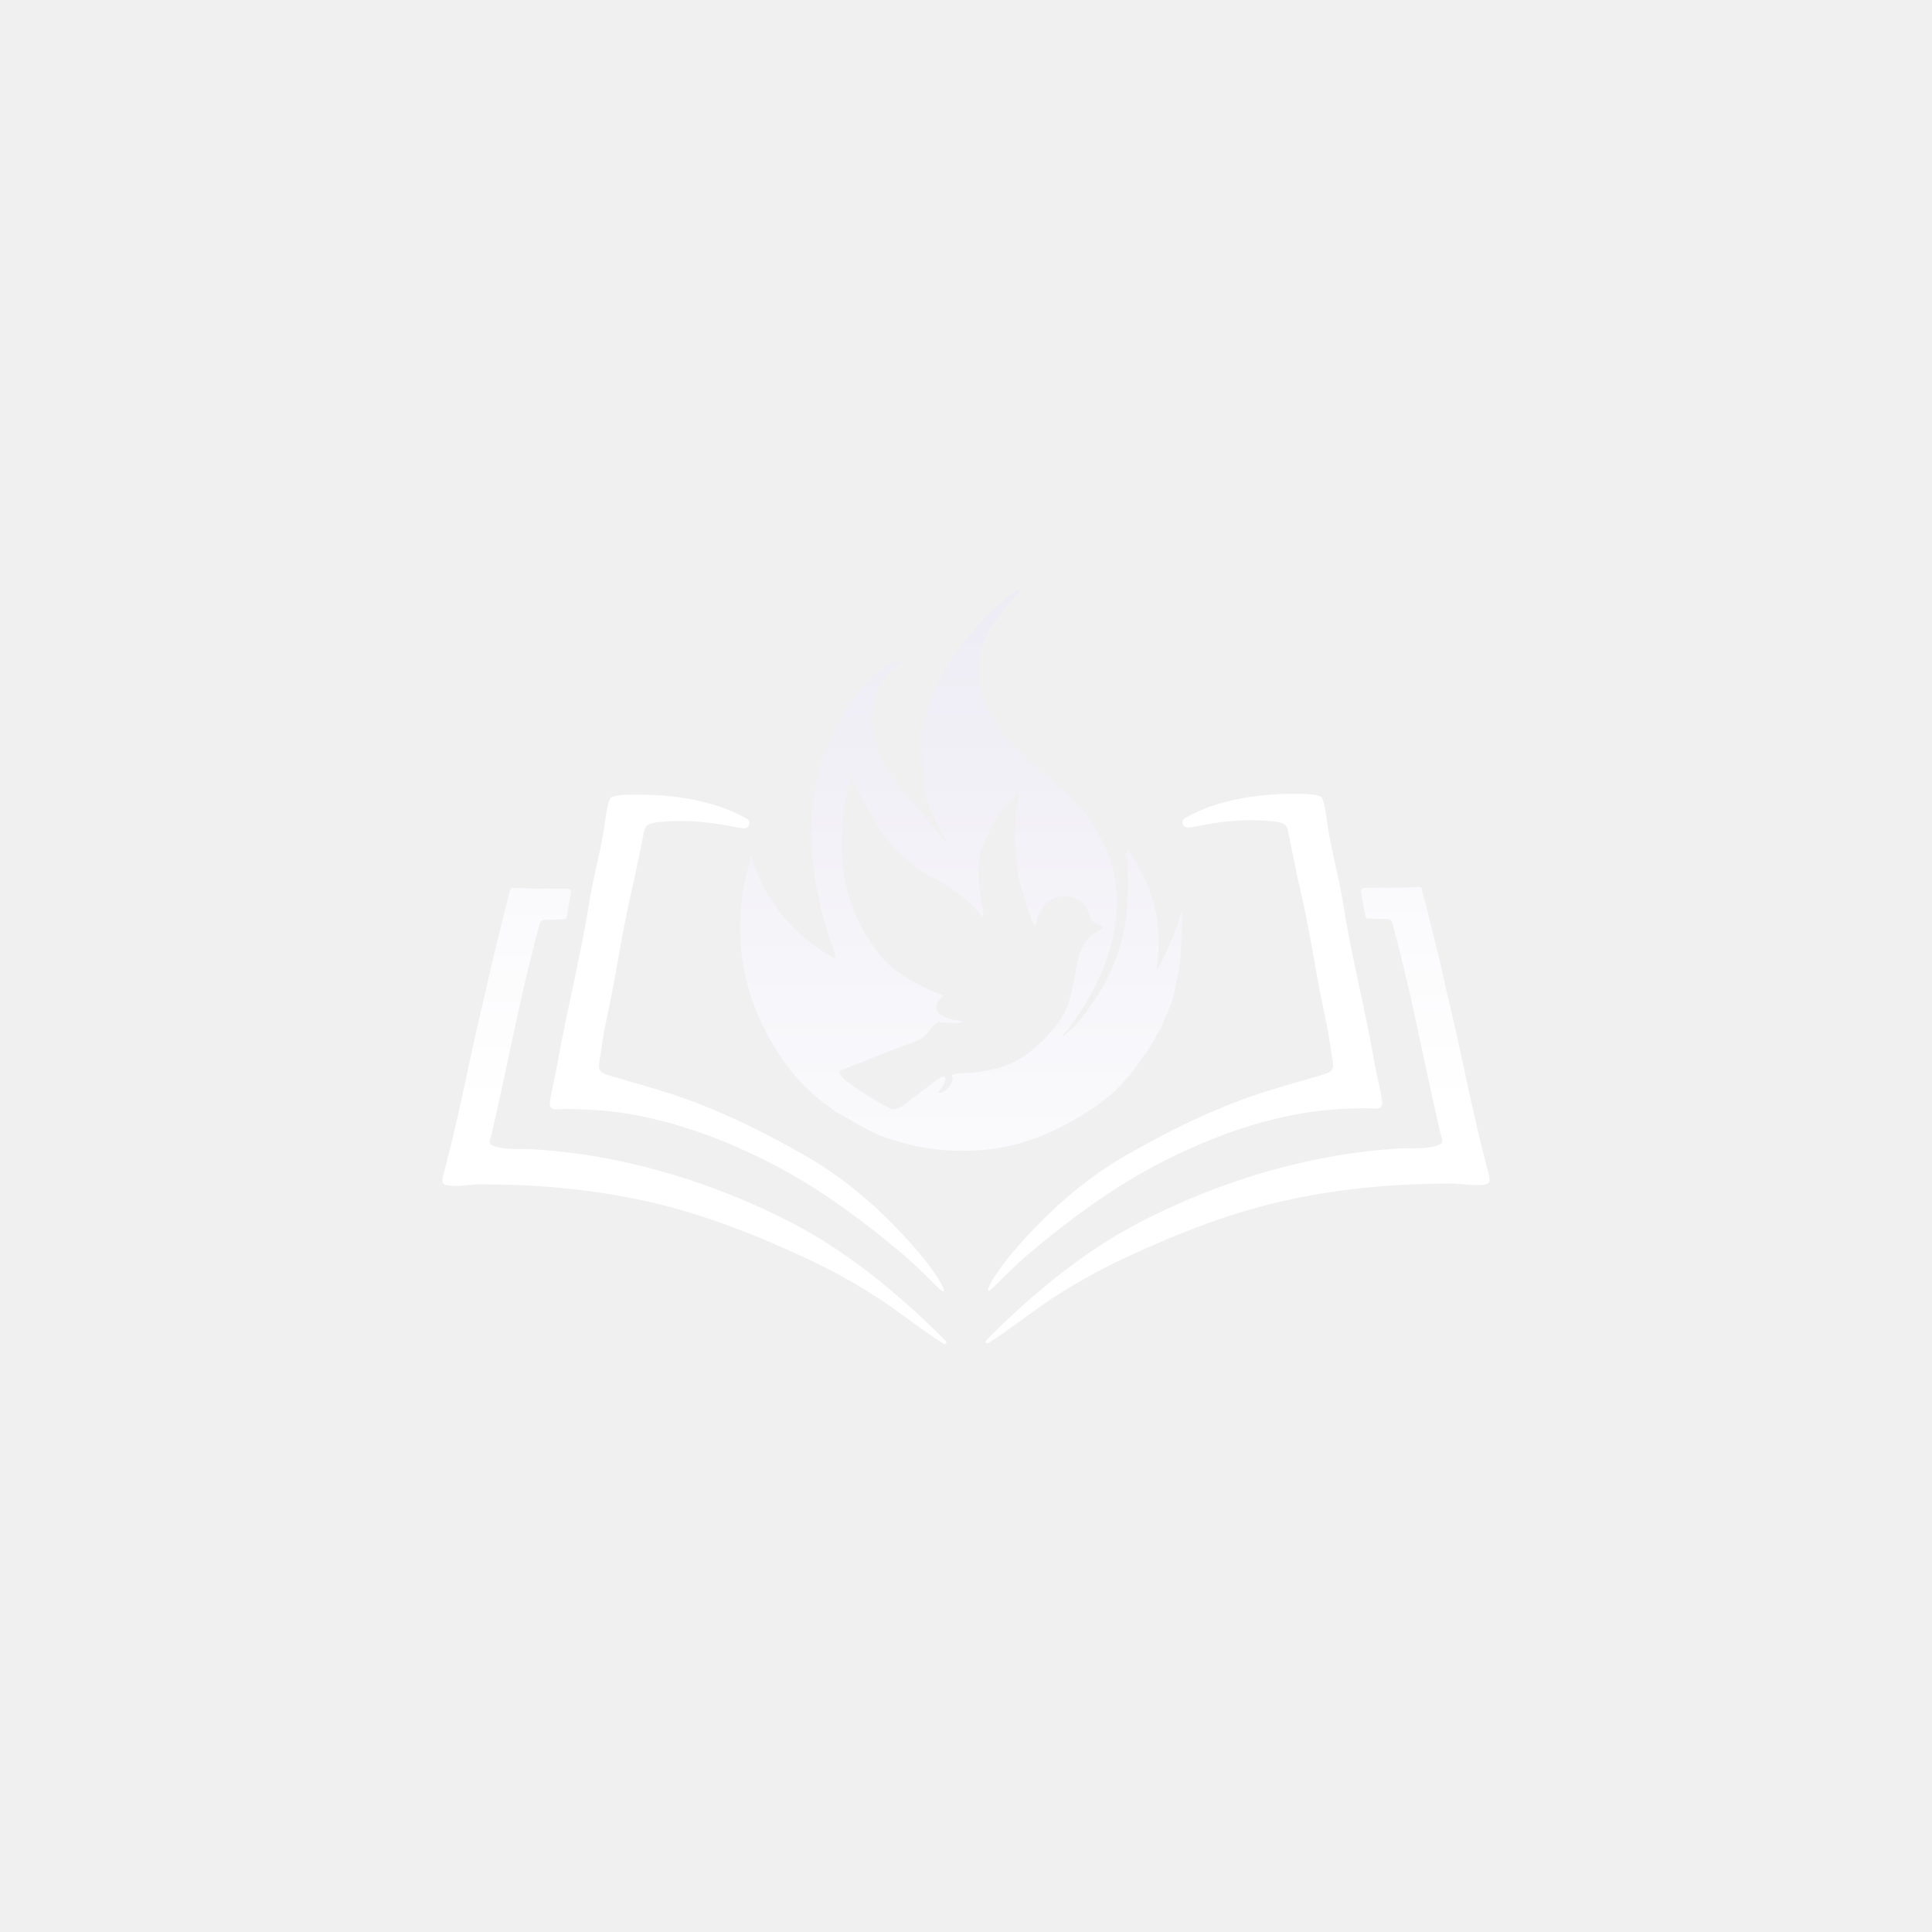
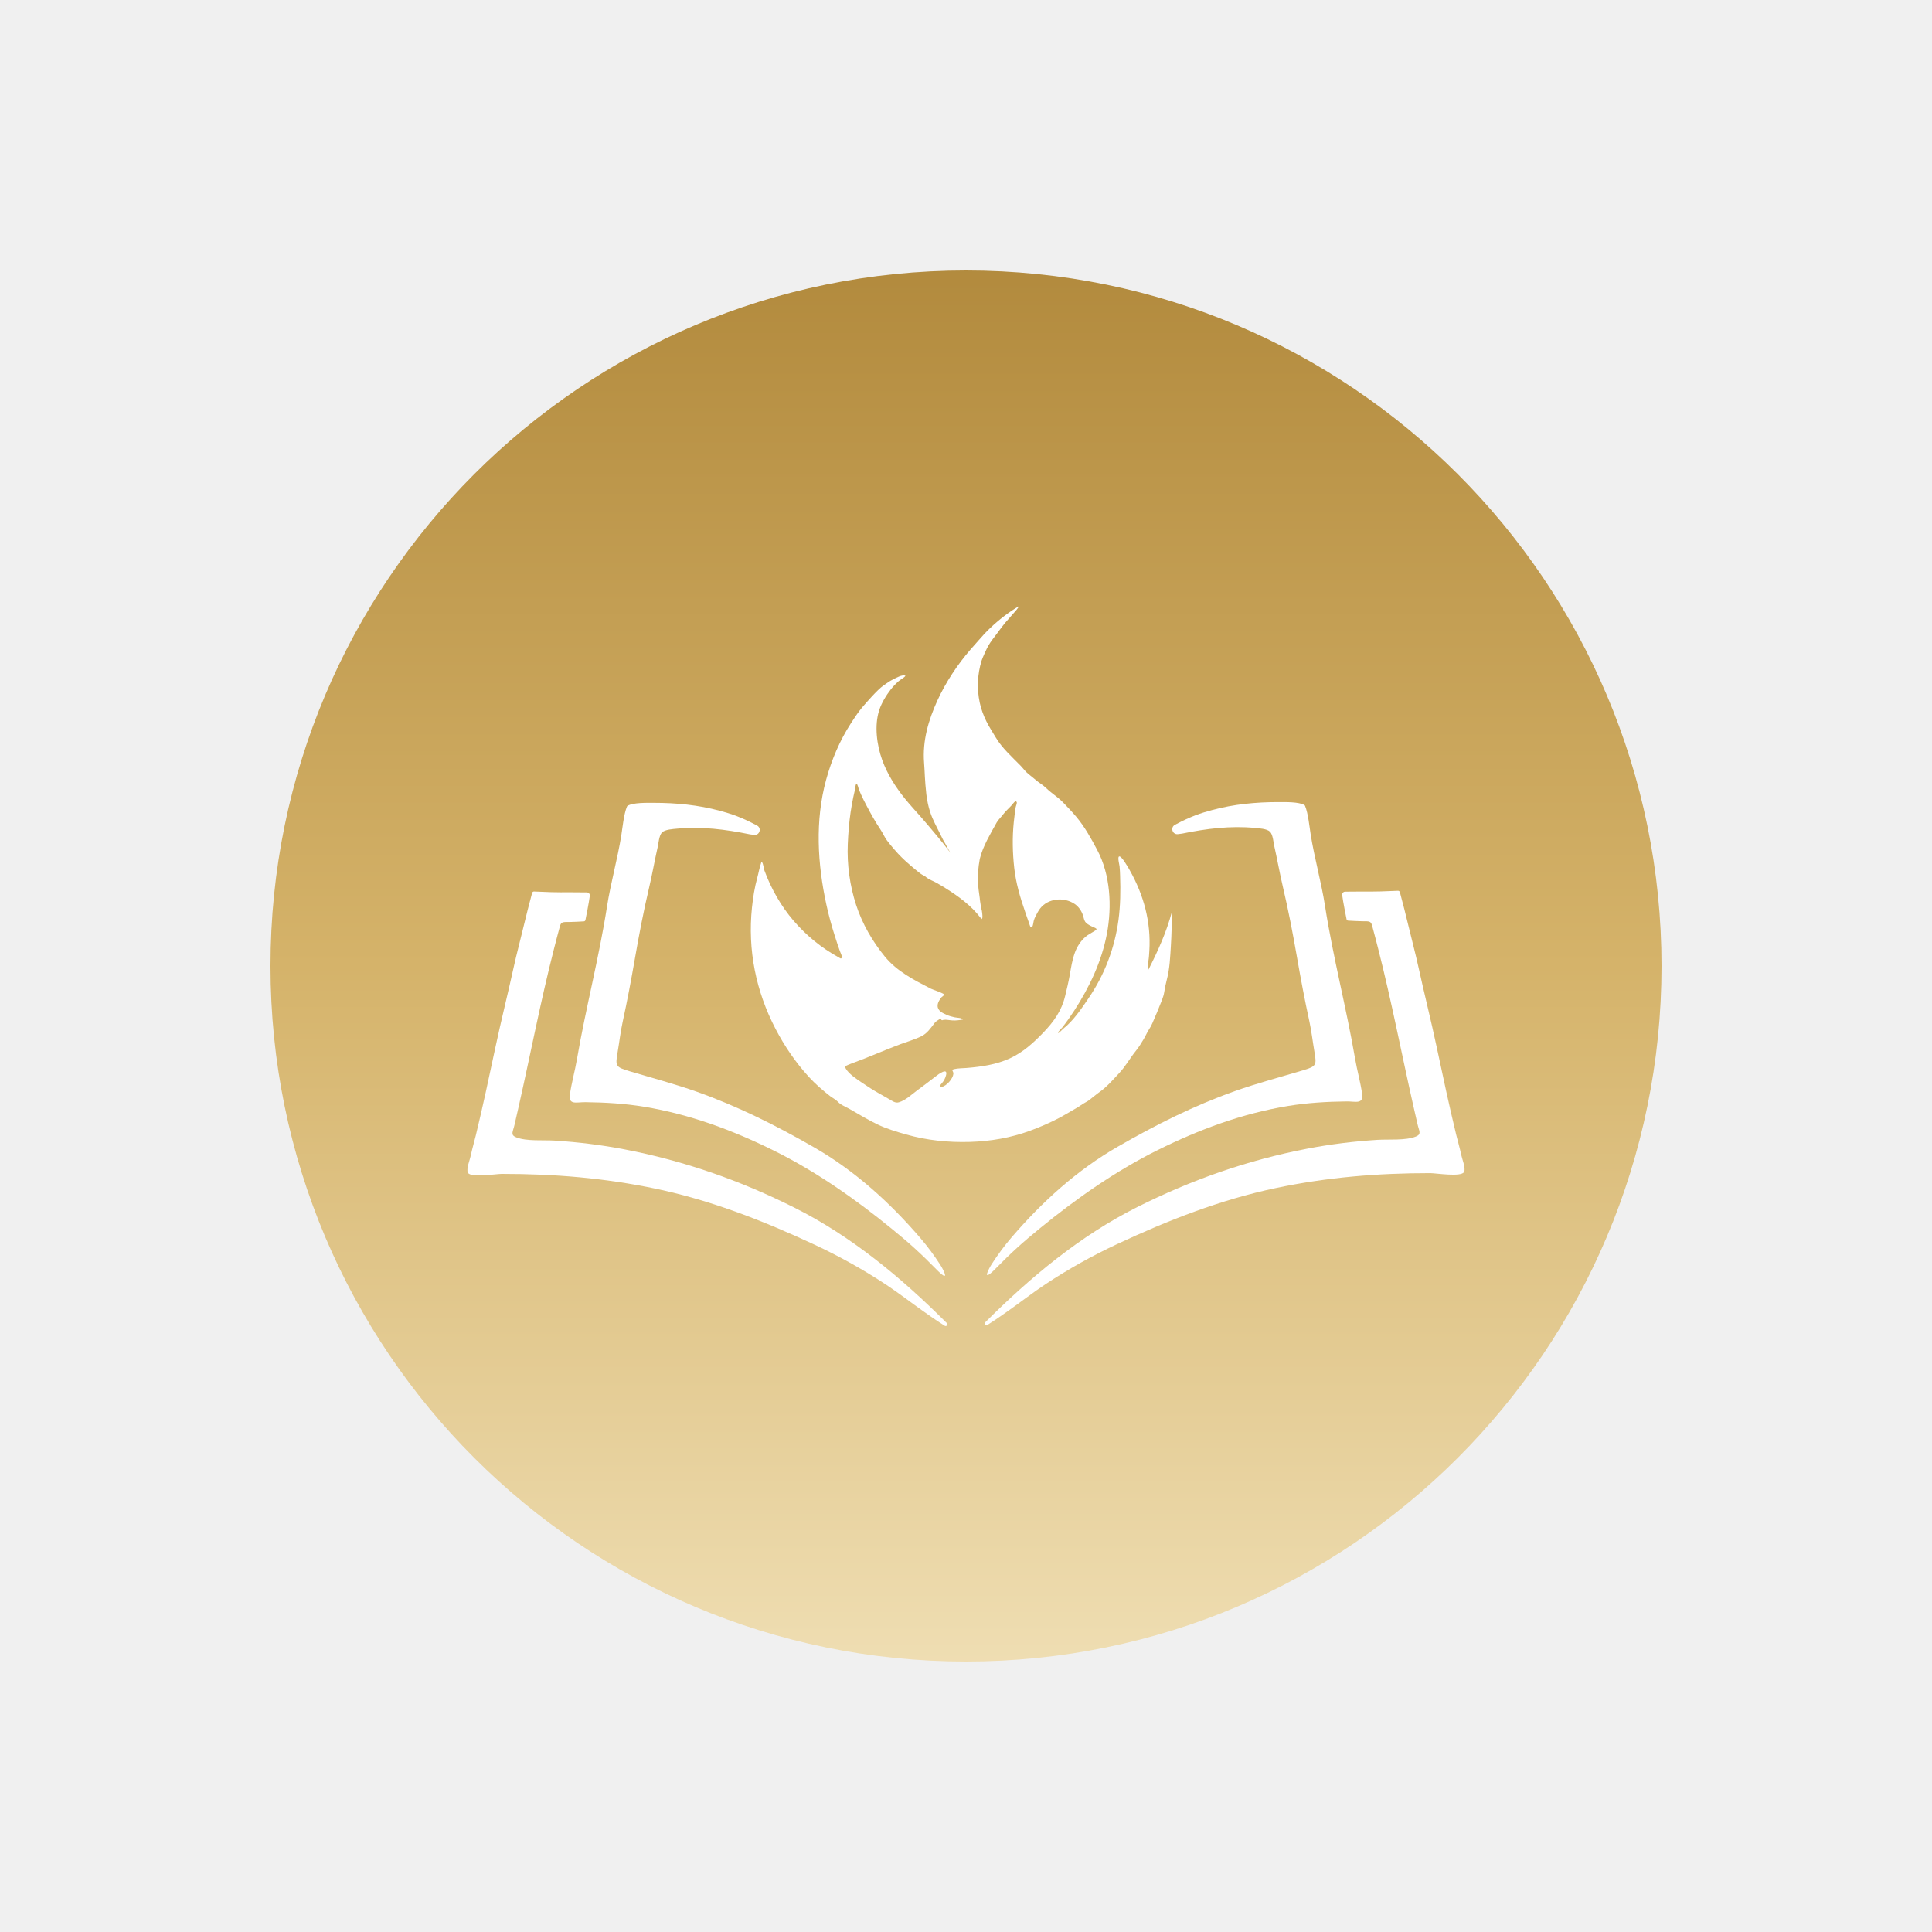
- <svg xmlns="http://www.w3.org/2000/svg" width="1024" height="1024" viewBox="0 0 1024 1024" role="img" aria-labelledby="title">
+ <svg xmlns="http://www.w3.org/2000/svg" width="1024" height="1024" viewBox="0 0 1024 1024" role="img" aria-label="La Voz Misionera símbolo blanco sobre dorado">
  <defs>
-     <linearGradient id="navy" x1="0" y1="0" x2="0.35" y2="1">
-       <stop stop-color="#304965" />
-       <stop offset=".48" stop-color="#1C2A39" />
-       <stop offset="1" stop-color="#0D1624" />
-     </linearGradient>
-     <linearGradient id="pearl" gradientUnits="userSpaceOnUse" x1="0" y1="200" x2="0" y2="860">
-       <stop stop-color="#FFFFFF" />
-       <stop offset="1" stop-color="#EDEBF4" />
+     <linearGradient id="selected-background" x1="0" y1="0" x2="0" y2="1">
+       <stop stop-color="#B28A3D" />
+       <stop offset=".5" stop-color="#D5B36A" />
+       <stop offset="1" stop-color="#EFDEB3" />
    </linearGradient>
    <mask id="dove" maskUnits="userSpaceOnUse" x="0" y="0" width="1060" height="1060">
      <rect width="1060" height="1060" fill="white" />
      <path transform="matrix(1,0,0,-1,569.3237,612.9409)" d="M0 0C-12.187-5.601-25.681-7.517-38.93-8.596-42.537-8.89-46.326-8.79-49.863-9.601-53.265-10.38-50.425-11.314-50.669-13.901-51.07-18.159-56.787-24.883-61.125-25.53-63.943-25.949-62.45-23.879-61.267-22.577-59.31-20.422-58.153-18.334-57.333-15.439-55.072-7.459-64.189-14.286-66.709-16.279-72.179-20.605-77.78-24.736-83.384-28.885-88.324-32.543-93.458-37.563-99.459-39.382-102.862-40.414-105.476-38.206-108.321-36.592-111.275-34.914-114.237-33.251-117.191-31.573-122.746-28.418-128.026-25.042-133.264-21.423-137.701-18.358-144.391-14.038-147.161-9.292-148.437-7.105-147.051-6.603-145.003-5.725-143.953-5.274-142.892-4.851-141.817-4.463-127.051 .861-112.743 7.34-98.043 12.81-91.93 15.085-85.192 16.97-79.37 19.882-74.122 22.506-71.081 27.121-67.632 31.634-66.679 32.88-65.902 33.447-64.597 34.237-64.735 34.154-62.402 35.601-62.993 35.496-62.198 35.638-62.749 35.493-61.967 35.347-61.771 35.311-61.471 34.495-61.129 34.35-60.443 34.061-60.03 34.569-59.379 34.641-56.847 34.918-54.003 34.216-51.373 34.09-48.084 33.931-45.218 34.31-41.997 34.947-43.365 36.53-47.443 36.429-49.455 36.871-51.887 37.406-54.295 38.012-56.576 39.027-60.198 40.638-64.74 42.612-64.806 47.152-64.832 48.949-64.189 50.522-63.313 52.049-62.724 53.076-62.049 54.084-61.246 54.959-60.818 55.424-58.919 56.592-58.843 57.227-58.719 58.269-69.405 61.813-70.881 62.575-85.887 70.319-101.211 78.031-112.125 91.34-123.297 104.965-132.487 120.926-137.95 137.689-143.648 155.174-146.24 174.095-145.45 192.488-145.041 202.034-144.305 211.48-142.922 220.942-142.255 225.506-141.437 230.046-140.5 234.562-140.048 236.737-139.544 238.896-139.044 241.061-138.686 242.605-138.71 245.575-137.597 246.702-136.442 245.628-136.034 242.878-135.479 241.437-134.84 239.777-134.135 238.141-133.395 236.523-131.957 233.377-130.376 230.297-128.771 227.233-124.877 219.802-120.804 212.451-116.135 205.483-114.075 202.407-112.63 198.931-110.467 195.931-108.434 193.111-106.063 190.345-103.806 187.701-99.49 182.643-94.749 177.973-89.679 173.676-86.611 171.077-83.536 168.362-80.308 165.95-79.281 165.182-78.141 164.581-76.99 164.017-75.829 163.448-75.442 162.856-74.496 162.159-71.998 160.319-68.625 159.208-65.907 157.661-63.122 156.076-60.334 154.458-57.623 152.749-45.822 145.306-34.837 137.346-26.291 126.246-25.615 125.368-25.74 124.362-24.859 125.615-24.307 126.4-24.701 129.505-24.772 130.407-24.903 132.066-25.292 133.705-25.791 135.316-26.36 139.315-27.058 143.193-26.96 143.725-28.429 154.031-29.898 162.865-26.96 179.06-25.347 185.392-23.389 189.809-20.529 195.697-19.055 198.732-13.431 208.935-11.74 211.837-10.226 214.435-7.723 216.674-5.941 219.1-3.982 221.769-.3 225.034 1.885 227.519 2.845 228.61 5.276 232.372 6.224 229.982 6.574 229.098 5.477 226.543 5.321 225.724 5.031 224.209 4.805 222.684 4.605 221.155 4.201 218.051 3.86 214.932 3.542 211.818 2.167 198.324 2.47 184.524 3.965 171.057 5.475 157.451 9.232 144.608 13.713 131.726 14.857 128.439 15.907 125.115 17.159 121.866 17.809 120.18 18.373 116.479 20.018 118.058 20.929 118.932 21.1 122.097 21.476 123.425 21.856 124.771 22.294 125.965 22.924 127.209 24.183 129.695 25.468 132.283 27.168 134.499 34.284 143.775 48.568 145.09 58.11 138.71 61.816 136.233 64.316 132.509 65.729 128.318 66.505 126.014 66.591 123.674 68.339 121.867 70.247 119.894 73.115 118.661 75.583 117.603 79.222 116.043 78.024 115.599 75.161 113.808 72.808 112.336 70.337 111.121 68.196 109.329 63.772 105.626 60.428 100.442 58.454 95.047 56.059 88.501 55.003 81.711 53.818 74.879 52.719 68.545 51.179 62.32 49.689 56.071 46.521 42.778 39.535 33.067 30.22 23.33 21.292 13.996 11.808 5.427 0 0" fill="black" />
    </mask>
  </defs>
-   <g transform="translate(512 512) scale(0.62) translate(-530 -530)">
-     <g mask="url(#dove)">
-       <path transform="matrix(1,0,0,-1,512.7795,850.5904)" d="M0 0C1.289-1.291-.359-3.356-1.9-2.379-11.052 3.423-19.095 9.242-21.444 10.898-32.19 18.469-43.289 27.094-54.256 34.343-74.728 47.875-96.175 59.877-118.41 70.262-164.07 91.588-211.284 110.142-260.754 120.541-307.091 130.283-352.398 133.99-399.647 133.968-404.552 133.966-427.633 130.221-429.948 135.059-431.561 138.428-428.099 146.745-427.333 150.496-426.096 156.547-424.315 162.407-422.861 168.404-416.573 194.336-410.975 220.629-405.431 246.724-400.177 271.453-393.98 295.952-388.571 320.655-386.141 331.755-383.123 342.681-380.527 353.749-378.75 361.326-373.824 380.821-372.272 386.259-372.073 386.957-371.326 387.495-370.601 387.468-365.795 387.287-358.543 387.004-355.239 386.879-349.549 386.666-343.829 386.78-338.134 386.769-335.56 386.764-328.277 386.701-323.159 386.657-321.529 386.643-320.281 385.212-320.495 383.595-321.34 377.222-323.68 365.527-324.426 361.859-324.562 361.191-325.128 360.699-325.809 360.659-328.581 360.493-335.602 360.092-338.362 360.095-345.058 360.1-346.247 360.295-347.409 356.019-349.409 348.657-351.178 341.774-352.812 335.383-364.729 288.755-373.797 241.194-384.396 194.239-385.617 188.827-386.886 183.425-388.099 178.011-389.518 171.675-392.028 169.015-386.639 166.822-377.43 163.073-362.086 164.485-352.172 163.855-331.05 162.513-309.992 159.945-289.176 155.939-235.46 145.6-185.444 128.043-136.605 103.55-85.253 77.797-40.383 40.391 0 0Z" fill="url(#pearl)" />
-       <path transform="matrix(1,0,0,-1,249.806,383.5269)" d="M0 0C20.028 0 39.772-1.901 59.179-7.117 69.65-9.931 78.379-12.827 92.535-20.343 92.563-20.358 92.592-20.374 92.621-20.389 97.029-22.724 94.875-29.429 89.93-28.771 88.459-28.576 87.279-28.419 86.265-28.294 86.203-28.286 86.144-28.276 86.082-28.264 64.171-23.794 42.97-21.121 20.903-23.174 17.436-23.496 9.971-23.893 7.31-26.559 4.615-29.259 4.179-36.297 3.374-39.844 .804-51.168-1.585-64.651-4.24-75.875-9.192-96.815-13.316-118.406-17.003-139.583-20.329-158.688-23.889-177.712-28.037-196.678-30.002-205.664-30.999-214.779-32.554-223.838-34.683-236.246-34.518-237.138-22.018-240.874-1.717-246.942 18.809-252.343 38.783-259.444 75.895-272.637 109.964-289.798 144.102-309.432 180.584-330.416 211.998-358.962 239.344-390.833 245.767-398.32 251.649-406.305 257.004-414.589 259.617-418.632 266.266-431.178 255.219-420.41 238.301-403.213 229.493-395.421 213.681-382.495 181.236-355.974 145.718-331.073 108.146-312.412 70.889-293.907 32.389-279.61-8.806-272.813-26.179-269.947-43.923-268.914-61.494-268.716-69.506-268.626-76.81-271.581-75.399-261.776-73.887-251.268-70.904-240.81-69.102-230.315-61.233-184.492-49.285-139.302-42.123-93.341-38.737-71.61-32.6-50.388-29.174-28.692-28.217-22.636-26.951-10.063-24.27-3.609-24.129-3.269-23.968-2.909-23.656-2.713-18.804 .336-6.282-.002 0 0" fill="url(#pearl)" />
-       <path transform="matrix(1,0,0,-1,547.2205,849.9213)" d="M0 0C-1.289-1.291 .359-3.356 1.9-2.379 11.052 3.423 19.095 9.242 21.444 10.898 32.19 18.469 43.289 27.094 54.255 34.343 74.728 47.875 96.175 59.877 118.41 70.262 164.07 91.588 211.284 110.142 260.754 120.541 307.091 130.283 352.398 133.99 399.647 133.968 404.552 133.966 427.633 130.221 429.948 135.059 431.561 138.428 428.099 146.745 427.333 150.496 426.096 156.547 424.315 162.407 422.861 168.404 416.573 194.336 410.975 220.629 405.431 246.724 400.177 271.453 393.98 295.952 388.571 320.655 386.141 331.755 383.123 342.681 380.527 353.749 378.75 361.326 373.824 380.821 372.272 386.259 372.073 386.956 371.326 387.495 370.601 387.468 365.795 387.287 358.543 387.004 355.239 386.879 349.549 386.666 343.829 386.78 338.134 386.769 335.56 386.764 328.277 386.701 323.159 386.657 321.529 386.643 320.281 385.212 320.495 383.595 321.34 377.222 323.68 365.527 324.426 361.859 324.562 361.191 325.128 360.699 325.809 360.659 328.581 360.493 335.602 360.092 338.362 360.095 345.058 360.1 346.247 360.295 347.409 356.019 349.409 348.657 351.178 341.774 352.812 335.383 364.729 288.755 373.797 241.194 384.396 194.239 385.617 188.827 386.886 183.425 388.099 178.011 389.518 171.675 392.028 169.015 386.639 166.822 377.43 163.073 362.086 164.485 352.172 163.855 331.05 162.513 309.992 159.945 289.176 155.939 235.46 145.6 185.444 128.043 136.605 103.55 85.253 77.797 40.383 40.391 0 0Z" fill="url(#pearl)" />
-       <path transform="matrix(1,0,0,-1,810.194,382.8578)" d="M0 0C-20.028 0-39.772-1.901-59.179-7.117-69.651-9.931-78.379-12.827-92.535-20.343-92.563-20.358-92.592-20.374-92.621-20.389-97.029-22.724-94.875-29.429-89.93-28.771-88.459-28.576-87.279-28.419-86.265-28.294-86.203-28.286-86.144-28.276-86.082-28.264-64.171-23.794-42.97-21.121-20.903-23.174-17.436-23.496-9.971-23.893-7.31-26.559-4.615-29.259-4.179-36.297-3.374-39.844-.804-51.168 1.585-64.651 4.239-75.875 9.192-96.815 13.316-118.406 17.003-139.583 20.329-158.688 23.889-177.712 28.037-196.678 30.002-205.664 30.999-214.779 32.554-223.838 34.683-236.246 34.518-237.138 22.018-240.874 1.717-246.942-18.809-252.343-38.783-259.444-75.895-272.637-109.964-289.798-144.102-309.432-180.584-330.416-211.998-358.962-239.344-390.833-245.767-398.32-251.649-406.305-257.004-414.589-259.617-418.632-266.266-431.178-255.219-420.41-238.301-403.213-229.493-395.421-213.681-382.495-181.236-355.974-145.718-331.073-108.146-312.412-70.889-293.907-32.389-279.61 8.806-272.813 26.179-269.947 43.923-268.914 61.494-268.716 69.506-268.626 76.81-271.581 75.399-261.776 73.887-251.268 70.904-240.81 69.102-230.315 61.233-184.492 49.285-139.302 42.123-93.341 38.737-71.61 32.6-50.388 29.174-28.692 28.217-22.636 26.951-10.063 24.27-3.609 24.128-3.268 23.968-2.909 23.656-2.713 18.804 .336 6.282-.002 0 0" fill="url(#pearl)" />
-       <path transform="matrix(1,0,0,-1,0,1060)" d="M551.913 833.597C548.144 830.032 544.718 826.312 541.332 822.382 537.96 818.468 537.316 817.889 533.943 813.999 522.35 800.624 511.801 784.686 504.43 768.583 496.277 750.772 490.831 732.224 492.369 712.4 493.086 703.163 492.898 697.648 494.414 683.98 495.93 671.831 498.96 664.238 501.991 658.163 505.022 652.088 508.053 646.014 509.568 642.976 512.007 639.109 513.115 636.163 515.631 632.345 515.806 632.079 515.953 631.834 516.076 631.608 511.869 637.213 507.424 642.647 502.853 648.09 498.302 653.507 493.859 658.9 489.165 664.188 484.52 669.423 479.714 674.648 475.295 680.092 466.858 690.491 459.29 702.336 454.737 715.021 449.939 728.39 447.611 745.848 452.081 759.633 454.205 766.184 458.232 772.812 462.446 778.229 464.515 780.889 466.852 783.323 469.362 785.569 471.135 787.155 474.356 788.633 475.683 790.533 472.674 791.947 467.205 788.545 464.523 787.284 461.376 785.803 458.654 783.7 455.794 781.728 450.343 777.969 439.633 765.408 438.377 763.98 436.986 762.4 435.645 760.781 434.371 759.104 431.598 755.456 429.102 751.597 426.612 747.751 416.596 732.282 409.259 714.889 404.41 697.117 394.417 660.484 396.66 621.753 404.68 584.972 406.703 575.692 409.185 566.533 412.078 557.489 413.593 552.758 415.12 548.014 416.785 543.333 417.19 542.194 418.993 538.788 418.478 537.56 417.827 536.007 417.016 537.045 415.55 537.85 400.079 546.342 386.792 557.244 375.262 570.582 364.025 583.582 354.948 599.598 349.04 615.732 348.511 617.176 347.925 622.021 346.952 623.054 346.046 624.015 346.477 623.615 346.002 622.286 344.562 618.263 343.825 613.624 342.68 609.47 340.247 600.642 338.811 591.619 337.858 582.514 333.875 544.442 341.377 507.463 358.985 473.625 367.071 458.083 377.058 443.389 388.912 430.457 394.711 424.131 401.322 418.398 408.068 413.147 409.682 411.891 411.541 410.97 413.173 409.711 414.629 408.586 415.898 407.001 417.423 406.013 420.064 404.304 423.163 402.981 425.956 401.38 434.109 396.706 442.115 391.826 450.607 387.751 458.704 383.867 467.669 381.199 476.292 378.755 494.94 373.469 514.162 371.505 533.501 372.082 552.045 372.636 570.112 375.742 587.558 382.138 596.434 385.393 605.126 389.167 613.511 393.54 617.458 395.598 629.821 402.876 630.326 403.184 630.748 403.441 634.199 405.717 635.426 406.5 637.211 407.64 639.04 408.425 640.75 409.735 643.847 412.108 646.767 414.665 649.957 416.925 656.574 421.611 661.947 427.933 667.482 433.82 673.302 440.01 677.248 447.381 682.537 453.902 685.262 457.263 687.305 460.705 689.536 464.404 691.309 467.343 692.672 470.74 694.578 473.551 696.741 476.741 698.129 480.706 699.733 484.318 701.119 487.44 702.407 490.599 703.651 493.78 705.17 497.668 707.208 501.975 707.879 506.157 708.493 509.99 709.225 513.796 710.221 517.546 712.953 527.842 713.298 538.079 713.946 548.592 714.553 558.438 714.76 568.453 714.74 578.301 709.937 560.398 702.368 543.656 693.909 526.968 692.358 525.839 693.447 532.897 693.699 534.313 694.243 537.365 694.391 540.479 694.581 543.567 696.165 569.336 689.638 593.559 677.015 615.912 676.2 617.357 669.245 629.947 667.264 628.221 666.013 627.13 667.708 620.902 667.851 619.532 668.149 616.668 668.254 613.788 668.345 610.912 668.772 597.621 668.654 584.31 666.858 571.144 663.403 545.822 654.367 522.116 639.95 500.97 633.487 491.489 626.335 480.771 617.233 473.656 616.664 473.209 612.922 469.078 612.68 469.968 612.398 471.004 615.843 474.065 616.582 475.014 620.319 479.81 623.856 484.826 627.161 489.93 640.872 511.096 651.835 534.144 656.514 559.04 661.104 583.462 659.678 611.936 647.747 634.267 642.177 644.693 636.564 655.016 628.88 664.098 625.141 668.52 621.095 672.706 617.096 676.886 613.325 680.829 608.815 683.771 604.665 687.255 602.458 689.107 600.625 691.159 598.247 692.798 595.877 694.434 593.555 696.138 591.386 698.035 589.123 700.016 586.553 701.779 584.387 703.842 582.526 705.614 580.986 707.792 579.179 709.646 571.333 717.7 562.391 725.525 556.615 735.319 553.76 740.159 550.752 744.61 548.257 749.713 545.624 755.097 543.567 760.62 542.318 766.497 539.665 778.983 540.237 791.642 543.899 803.849 544.695 806.503 548.708 815.271 550.003 817.447 552.714 822.003 553.982 823.325 557.11 827.545 560.647 832.318 564.046 837.062 568.108 841.456 570.203 843.722 572.101 846.171 574.216 848.416 575.861 850.162 576.423 851.338 577.92 853.224 568.759 848.057 559.545 840.816 551.913 833.597" fill="url(#pearl)" />
+   <g transform="translate(143.36 143.36) scale(.72)">
+     <circle cx="512" cy="512" r="512" fill="url(#selected-background)" />
+     <g transform="translate(512 512) scale(.82) translate(-530 -530)" mask="url(#dove)">
+       <path transform="matrix(1,0,0,-1,512.7795,850.5904)" d="M0 0C1.289-1.291-.359-3.356-1.9-2.379-11.052 3.423-19.095 9.242-21.444 10.898-32.19 18.469-43.289 27.094-54.256 34.343-74.728 47.875-96.175 59.877-118.41 70.262-164.07 91.588-211.284 110.142-260.754 120.541-307.091 130.283-352.398 133.99-399.647 133.968-404.552 133.966-427.633 130.221-429.948 135.059-431.561 138.428-428.099 146.745-427.333 150.496-426.096 156.547-424.315 162.407-422.861 168.404-416.573 194.336-410.975 220.629-405.431 246.724-400.177 271.453-393.98 295.952-388.571 320.655-386.141 331.755-383.123 342.681-380.527 353.749-378.75 361.326-373.824 380.821-372.272 386.259-372.073 386.957-371.326 387.495-370.601 387.468-365.795 387.287-358.543 387.004-355.239 386.879-349.549 386.666-343.829 386.78-338.134 386.769-335.56 386.764-328.277 386.701-323.159 386.657-321.529 386.643-320.281 385.212-320.495 383.595-321.34 377.222-323.68 365.527-324.426 361.859-324.562 361.191-325.128 360.699-325.809 360.659-328.581 360.493-335.602 360.092-338.362 360.095-345.058 360.1-346.247 360.295-347.409 356.019-349.409 348.657-351.178 341.774-352.812 335.383-364.729 288.755-373.797 241.194-384.396 194.239-385.617 188.827-386.886 183.425-388.099 178.011-389.518 171.675-392.028 169.015-386.639 166.822-377.43 163.073-362.086 164.485-352.172 163.855-331.05 162.513-309.992 159.945-289.176 155.939-235.46 145.6-185.444 128.043-136.605 103.55-85.253 77.797-40.383 40.391 0 0Z" fill="#FFFFFF" />
+       <path transform="matrix(1,0,0,-1,249.806,383.5269)" d="M0 0C20.028 0 39.772-1.901 59.179-7.117 69.65-9.931 78.379-12.827 92.535-20.343 92.563-20.358 92.592-20.374 92.621-20.389 97.029-22.724 94.875-29.429 89.93-28.771 88.459-28.576 87.279-28.419 86.265-28.294 86.203-28.286 86.144-28.276 86.082-28.264 64.171-23.794 42.97-21.121 20.903-23.174 17.436-23.496 9.971-23.893 7.31-26.559 4.615-29.259 4.179-36.297 3.374-39.844 .804-51.168-1.585-64.651-4.24-75.875-9.192-96.815-13.316-118.406-17.003-139.583-20.329-158.688-23.889-177.712-28.037-196.678-30.002-205.664-30.999-214.779-32.554-223.838-34.683-236.246-34.518-237.138-22.018-240.874-1.717-246.942 18.809-252.343 38.783-259.444 75.895-272.637 109.964-289.798 144.102-309.432 180.584-330.416 211.998-358.962 239.344-390.833 245.767-398.32 251.649-406.305 257.004-414.589 259.617-418.632 266.266-431.178 255.219-420.41 238.301-403.213 229.493-395.421 213.681-382.495 181.236-355.974 145.718-331.073 108.146-312.412 70.889-293.907 32.389-279.61-8.806-272.813-26.179-269.947-43.923-268.914-61.494-268.716-69.506-268.626-76.81-271.581-75.399-261.776-73.887-251.268-70.904-240.81-69.102-230.315-61.233-184.492-49.285-139.302-42.123-93.341-38.737-71.61-32.6-50.388-29.174-28.692-28.217-22.636-26.951-10.063-24.27-3.609-24.129-3.269-23.968-2.909-23.656-2.713-18.804 .336-6.282-.002 0 0" fill="#FFFFFF" />
+       <path transform="matrix(1,0,0,-1,547.2205,849.9213)" d="M0 0C-1.289-1.291 .359-3.356 1.9-2.379 11.052 3.423 19.095 9.242 21.444 10.898 32.19 18.469 43.289 27.094 54.255 34.343 74.728 47.875 96.175 59.877 118.41 70.262 164.07 91.588 211.284 110.142 260.754 120.541 307.091 130.283 352.398 133.99 399.647 133.968 404.552 133.966 427.633 130.221 429.948 135.059 431.561 138.428 428.099 146.745 427.333 150.496 426.096 156.547 424.315 162.407 422.861 168.404 416.573 194.336 410.975 220.629 405.431 246.724 400.177 271.453 393.98 295.952 388.571 320.655 386.141 331.755 383.123 342.681 380.527 353.749 378.75 361.326 373.824 380.821 372.272 386.259 372.073 386.956 371.326 387.495 370.601 387.468 365.795 387.287 358.543 387.004 355.239 386.879 349.549 386.666 343.829 386.78 338.134 386.769 335.56 386.764 328.277 386.701 323.159 386.657 321.529 386.643 320.281 385.212 320.495 383.595 321.34 377.222 323.68 365.527 324.426 361.859 324.562 361.191 325.128 360.699 325.809 360.659 328.581 360.493 335.602 360.092 338.362 360.095 345.058 360.1 346.247 360.295 347.409 356.019 349.409 348.657 351.178 341.774 352.812 335.383 364.729 288.755 373.797 241.194 384.396 194.239 385.617 188.827 386.886 183.425 388.099 178.011 389.518 171.675 392.028 169.015 386.639 166.822 377.43 163.073 362.086 164.485 352.172 163.855 331.05 162.513 309.992 159.945 289.176 155.939 235.46 145.6 185.444 128.043 136.605 103.55 85.253 77.797 40.383 40.391 0 0Z" fill="#FFFFFF" />
+       <path transform="matrix(1,0,0,-1,810.194,382.8578)" d="M0 0C-20.028 0-39.772-1.901-59.179-7.117-69.651-9.931-78.379-12.827-92.535-20.343-92.563-20.358-92.592-20.374-92.621-20.389-97.029-22.724-94.875-29.429-89.93-28.771-88.459-28.576-87.279-28.419-86.265-28.294-86.203-28.286-86.144-28.276-86.082-28.264-64.171-23.794-42.97-21.121-20.903-23.174-17.436-23.496-9.971-23.893-7.31-26.559-4.615-29.259-4.179-36.297-3.374-39.844-.804-51.168 1.585-64.651 4.239-75.875 9.192-96.815 13.316-118.406 17.003-139.583 20.329-158.688 23.889-177.712 28.037-196.678 30.002-205.664 30.999-214.779 32.554-223.838 34.683-236.246 34.518-237.138 22.018-240.874 1.717-246.942-18.809-252.343-38.783-259.444-75.895-272.637-109.964-289.798-144.102-309.432-180.584-330.416-211.998-358.962-239.344-390.833-245.767-398.32-251.649-406.305-257.004-414.589-259.617-418.632-266.266-431.178-255.219-420.41-238.301-403.213-229.493-395.421-213.681-382.495-181.236-355.974-145.718-331.073-108.146-312.412-70.889-293.907-32.389-279.61 8.806-272.813 26.179-269.947 43.923-268.914 61.494-268.716 69.506-268.626 76.81-271.581 75.399-261.776 73.887-251.268 70.904-240.81 69.102-230.315 61.233-184.492 49.285-139.302 42.123-93.341 38.737-71.61 32.6-50.388 29.174-28.692 28.217-22.636 26.951-10.063 24.27-3.609 24.128-3.268 23.968-2.909 23.656-2.713 18.804 .336 6.282-.002 0 0" fill="#FFFFFF" />
+       <path transform="matrix(1,0,0,-1,0,1060)" d="M551.913 833.597C548.144 830.032 544.718 826.312 541.332 822.382 537.96 818.468 537.316 817.889 533.943 813.999 522.35 800.624 511.801 784.686 504.43 768.583 496.277 750.772 490.831 732.224 492.369 712.4 493.086 703.163 492.898 697.648 494.414 683.98 495.93 671.831 498.96 664.238 501.991 658.163 505.022 652.088 508.053 646.014 509.568 642.976 512.007 639.109 513.115 636.163 515.631 632.345 515.806 632.079 515.953 631.834 516.076 631.608 511.869 637.213 507.424 642.647 502.853 648.09 498.302 653.507 493.859 658.9 489.165 664.188 484.52 669.423 479.714 674.648 475.295 680.092 466.858 690.491 459.29 702.336 454.737 715.021 449.939 728.39 447.611 745.848 452.081 759.633 454.205 766.184 458.232 772.812 462.446 778.229 464.515 780.889 466.852 783.323 469.362 785.569 471.135 787.155 474.356 788.633 475.683 790.533 472.674 791.947 467.205 788.545 464.523 787.284 461.376 785.803 458.654 783.7 455.794 781.728 450.343 777.969 439.633 765.408 438.377 763.98 436.986 762.4 435.645 760.781 434.371 759.104 431.598 755.456 429.102 751.597 426.612 747.751 416.596 732.282 409.259 714.889 404.41 697.117 394.417 660.484 396.66 621.753 404.68 584.972 406.703 575.692 409.185 566.533 412.078 557.489 413.593 552.758 415.12 548.014 416.785 543.333 417.19 542.194 418.993 538.788 418.478 537.56 417.827 536.007 417.016 537.045 415.55 537.85 400.079 546.342 386.792 557.244 375.262 570.582 364.025 583.582 354.948 599.598 349.04 615.732 348.511 617.176 347.925 622.021 346.952 623.054 346.046 624.015 346.477 623.615 346.002 622.286 344.562 618.263 343.825 613.624 342.68 609.47 340.247 600.642 338.811 591.619 337.858 582.514 333.875 544.442 341.377 507.463 358.985 473.625 367.071 458.083 377.058 443.389 388.912 430.457 394.711 424.131 401.322 418.398 408.068 413.147 409.682 411.891 411.541 410.97 413.173 409.711 414.629 408.586 415.898 407.001 417.423 406.013 420.064 404.304 423.163 402.981 425.956 401.38 434.109 396.706 442.115 391.826 450.607 387.751 458.704 383.867 467.669 381.199 476.292 378.755 494.94 373.469 514.162 371.505 533.501 372.082 552.045 372.636 570.112 375.742 587.558 382.138 596.434 385.393 605.126 389.167 613.511 393.54 617.458 395.598 629.821 402.876 630.326 403.184 630.748 403.441 634.199 405.717 635.426 406.5 637.211 407.64 639.04 408.425 640.75 409.735 643.847 412.108 646.767 414.665 649.957 416.925 656.574 421.611 661.947 427.933 667.482 433.82 673.302 440.01 677.248 447.381 682.537 453.902 685.262 457.263 687.305 460.705 689.536 464.404 691.309 467.343 692.672 470.74 694.578 473.551 696.741 476.741 698.129 480.706 699.733 484.318 701.119 487.44 702.407 490.599 703.651 493.78 705.17 497.668 707.208 501.975 707.879 506.157 708.493 509.99 709.225 513.796 710.221 517.546 712.953 527.842 713.298 538.079 713.946 548.592 714.553 558.438 714.76 568.453 714.74 578.301 709.937 560.398 702.368 543.656 693.909 526.968 692.358 525.839 693.447 532.897 693.699 534.313 694.243 537.365 694.391 540.479 694.581 543.567 696.165 569.336 689.638 593.559 677.015 615.912 676.2 617.357 669.245 629.947 667.264 628.221 666.013 627.13 667.708 620.902 667.851 619.532 668.149 616.668 668.254 613.788 668.345 610.912 668.772 597.621 668.654 584.31 666.858 571.144 663.403 545.822 654.367 522.116 639.95 500.97 633.487 491.489 626.335 480.771 617.233 473.656 616.664 473.209 612.922 469.078 612.68 469.968 612.398 471.004 615.843 474.065 616.582 475.014 620.319 479.81 623.856 484.826 627.161 489.93 640.872 511.096 651.835 534.144 656.514 559.04 661.104 583.462 659.678 611.936 647.747 634.267 642.177 644.693 636.564 655.016 628.88 664.098 625.141 668.52 621.095 672.706 617.096 676.886 613.325 680.829 608.815 683.771 604.665 687.255 602.458 689.107 600.625 691.159 598.247 692.798 595.877 694.434 593.555 696.138 591.386 698.035 589.123 700.016 586.553 701.779 584.387 703.842 582.526 705.614 580.986 707.792 579.179 709.646 571.333 717.7 562.391 725.525 556.615 735.319 553.76 740.159 550.752 744.61 548.257 749.713 545.624 755.097 543.567 760.62 542.318 766.497 539.665 778.983 540.237 791.642 543.899 803.849 544.695 806.503 548.708 815.271 550.003 817.447 552.714 822.003 553.982 823.325 557.11 827.545 560.647 832.318 564.046 837.062 568.108 841.456 570.203 843.722 572.101 846.171 574.216 848.416 575.861 850.162 576.423 851.338 577.92 853.224 568.759 848.057 559.545 840.816 551.913 833.597" fill="#FFFFFF" />
    </g>
  </g>
</svg>
